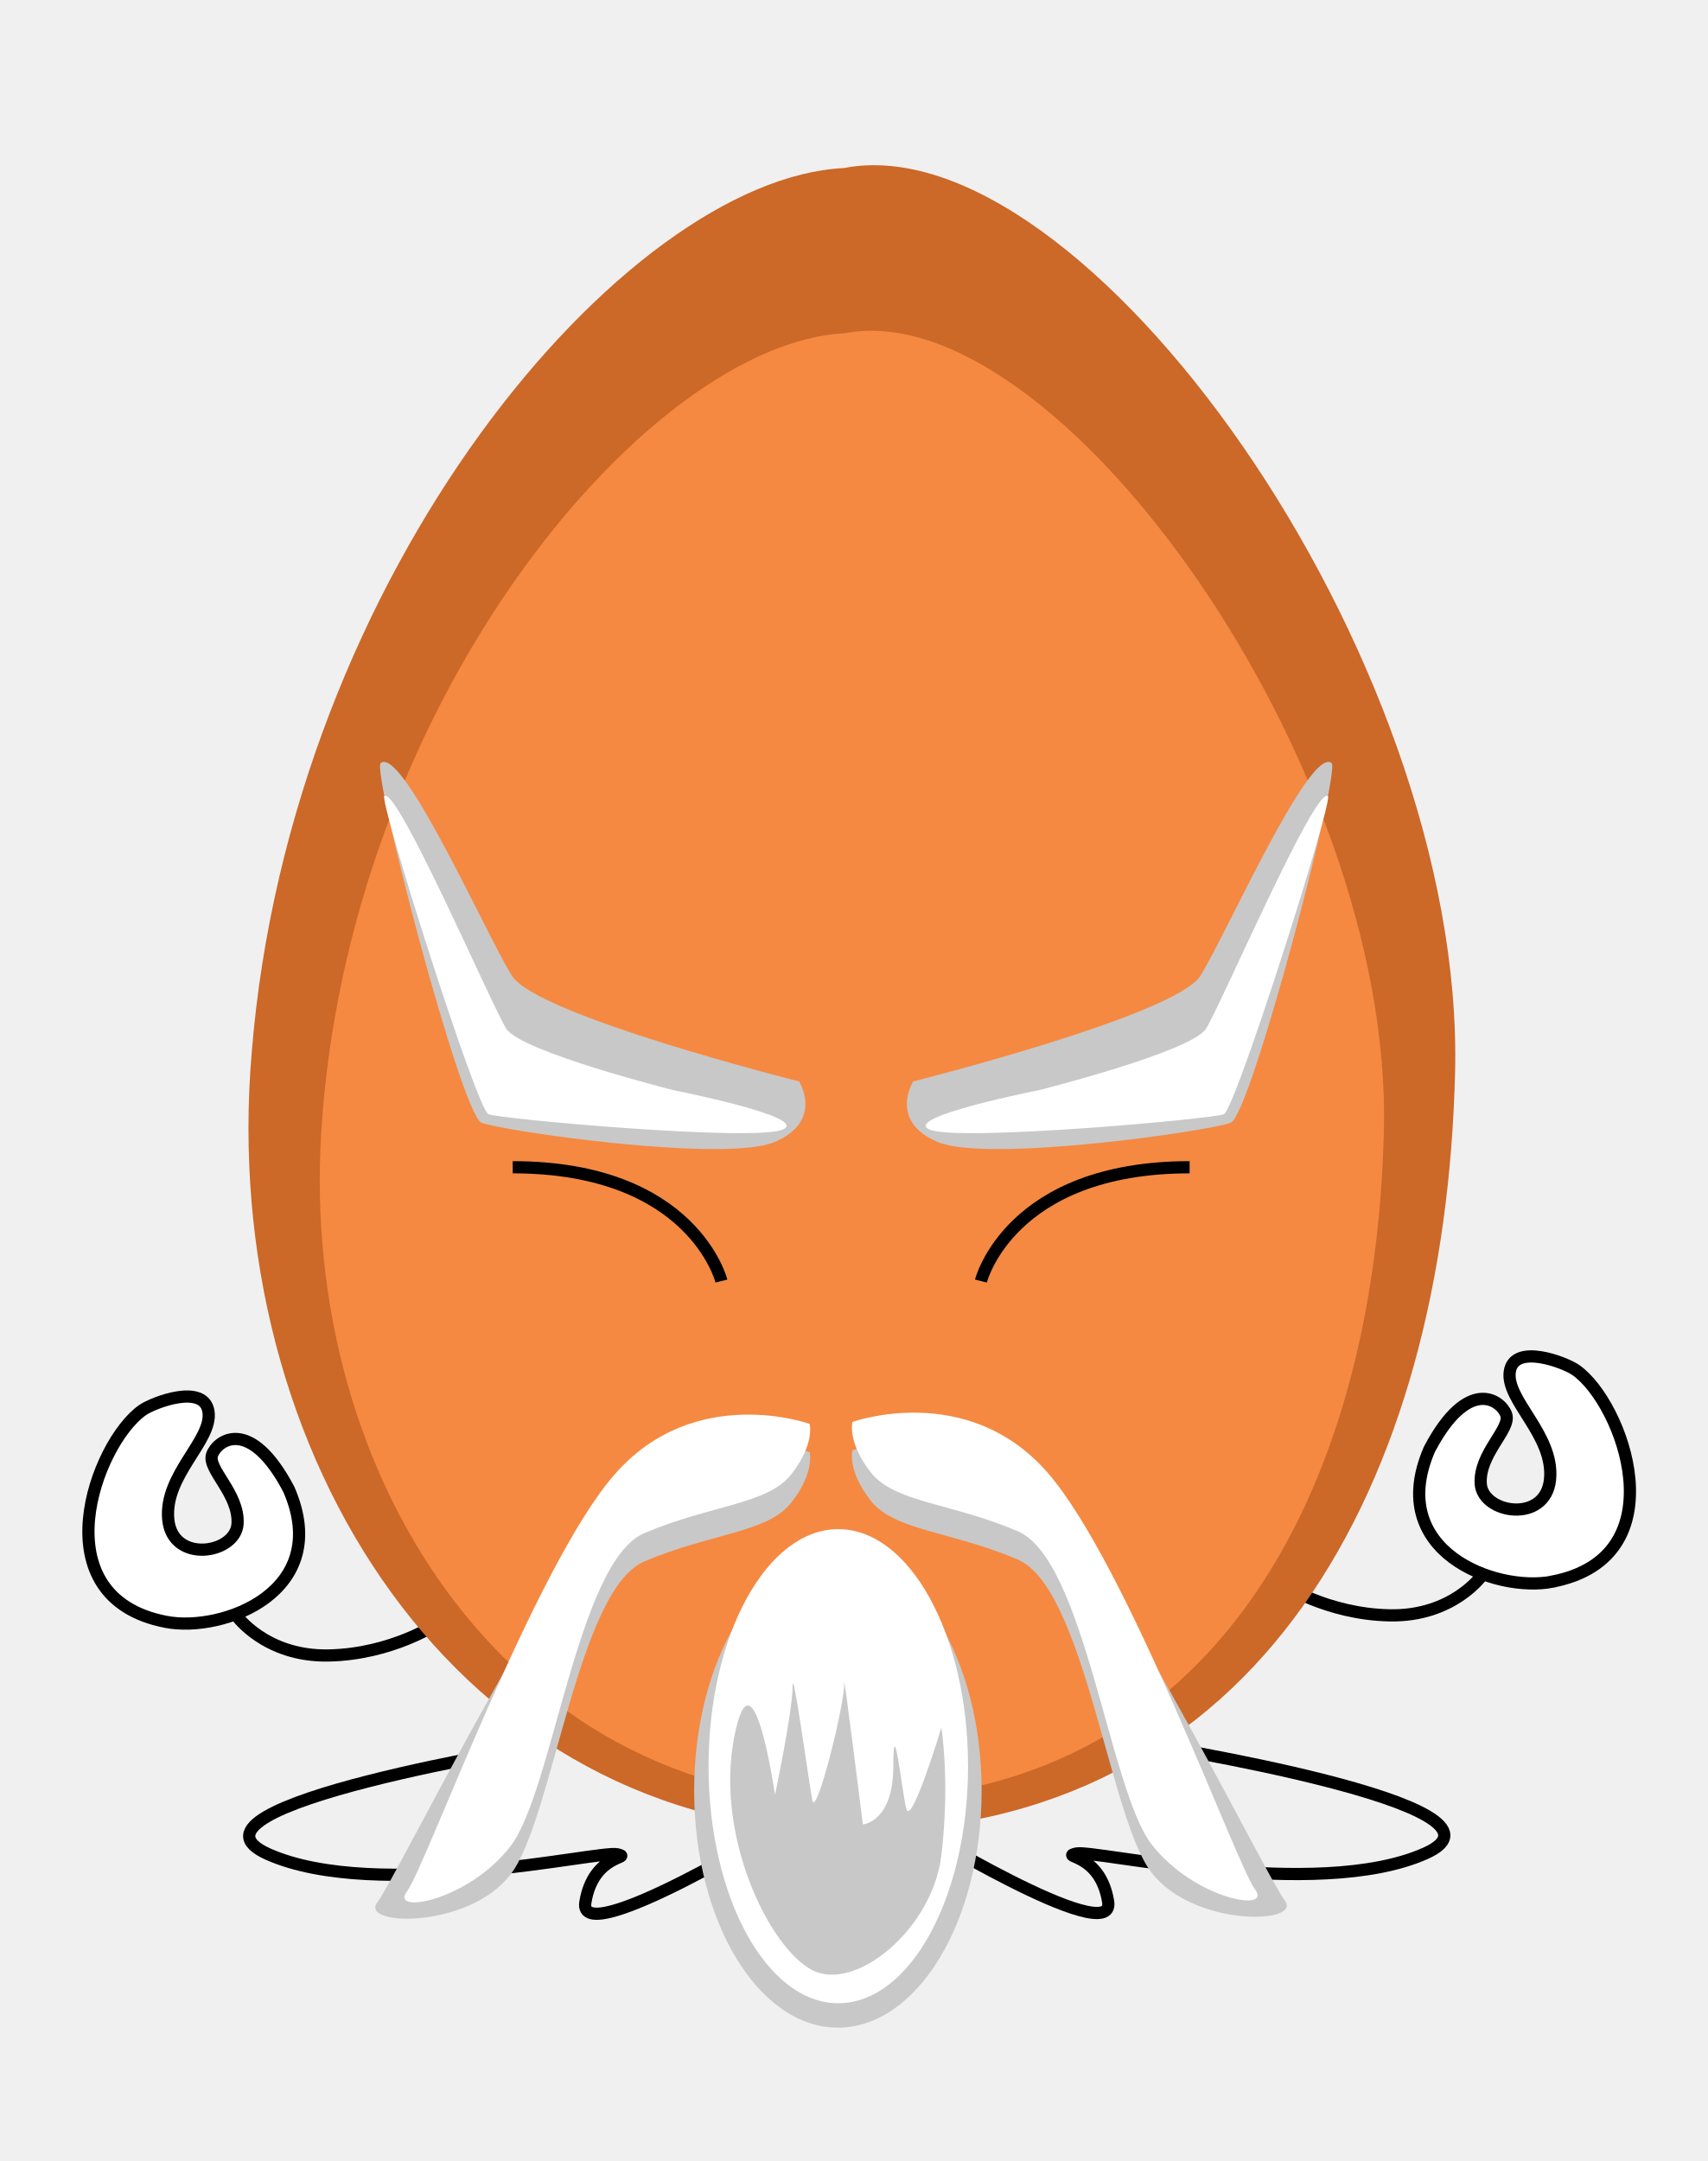
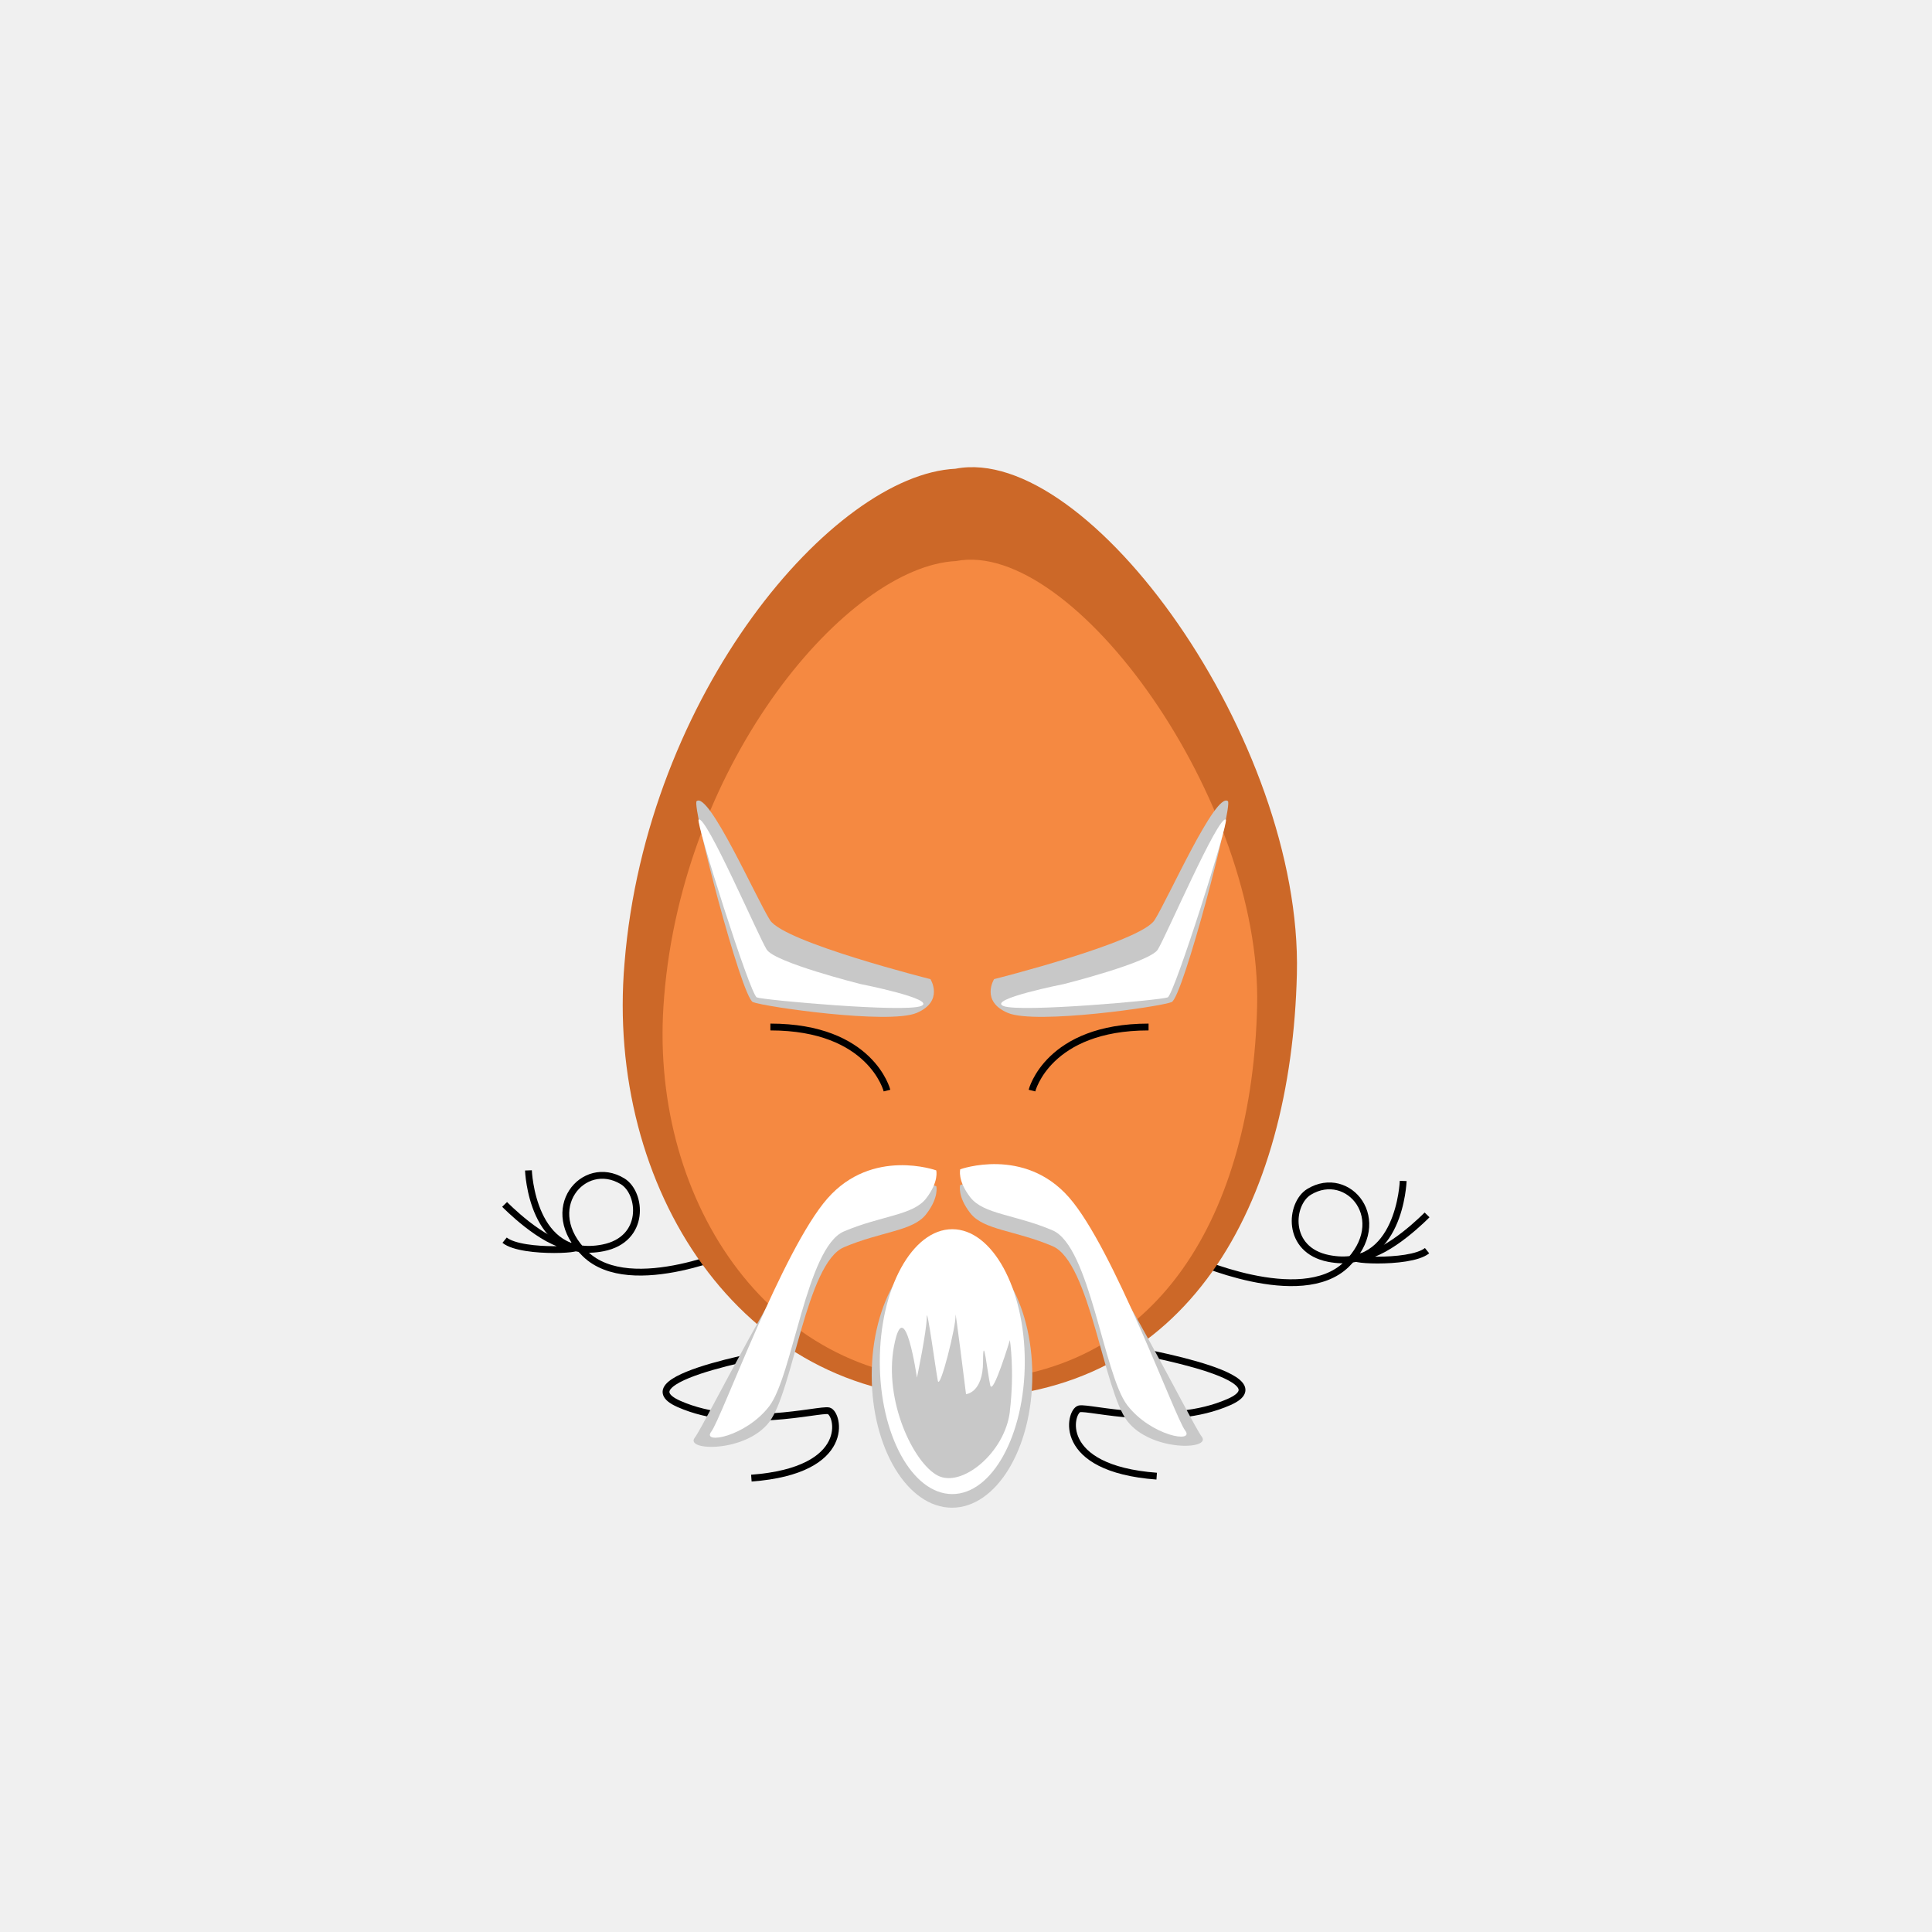
- <svg xmlns="http://www.w3.org/2000/svg" xml:space="preserve" height="177.14px" viewBox="0 0 140 177.143" width="140px" version="1.1" y="0px" x="0px" enable-background="new 0 0 140 177.143">
-   <path stroke="#000" stroke-miterlimit="10" d="m93.745 142.93s32.007 5.058 23.076 9.007c-8.93 3.949-27.168-0.333-28.584 0s1.951-0.102 2.602 3.949c0.648 4.051-16.498-6.479-16.498-6.479" fill="none" />
-   <path stroke="#000" stroke-miterlimit="10" d="m45.077 142.99s-32.006 5.059-23.077 9.008 27.168-0.334 28.584 0c1.416 0.333-1.951-0.102-2.601 3.949s16.497-6.479 16.497-6.479" fill="none" />
-   <g stroke="#000" stroke-miterlimit="10">
-     <path d="m121.49 129.13s-2.375 3.385-7.569 3.285c-5.193-0.101-8.935-2.62-8.935-2.62" fill="none" />
-     <path d="m127.24 129.66c-4.674 0.896-13.696-2.506-10.058-10.869 3.167-6.008 5.874-4.017 6.288-2.833s-2.232 3.186-2.088 5.659c0.145 2.475 5.328 3.299 5.682-0.353s-3.652-6.479-3.299-8.835c0.354-2.356 4.533-0.744 5.42-0.118 3.84 2.7 8.49 15.34-1.94 17.34z" fill="#fff" />
-   </g>
-   <g stroke="#000" stroke-miterlimit="10">
-     <path d="m19.367 132.42s2.375 3.385 7.569 3.284 8.935-2.62 8.935-2.62" fill="none" />
-     <path d="m13.616 132.95c4.674 0.896 13.695-2.506 10.057-10.87-3.167-6.008-5.874-4.017-6.288-2.833s2.231 3.186 2.087 5.66-5.327 3.299-5.681-0.354c-0.354-3.651 3.651-6.479 3.298-8.835s-4.532-0.743-5.419-0.118c-3.838 2.71-8.481 15.35 1.946 17.35z" fill="#fff" />
-   </g>
-   <path d="m20.629 86.331c3.161-39.473 30.581-71.67 48.554-72.556 19.552-3.798 50.918 39.894 50.097 74.1-0.809 33.671-15.878 62.264-49.583 62.264-32.087 0-51.862-30.95-49.068-63.809z" fill="#CC6828" />
-   <path d="m26.437 91.307c2.788-34.813 26.971-63.21 42.823-63.991 17.244-3.35 44.909 35.185 44.185 65.353-0.714 29.696-14.005 54.915-43.731 54.915-28.295 0-45.736-27.29-43.272-56.273z" fill="#F58941" />
-   <path stroke="#000" stroke-miterlimit="10" d="m80.411 105.01s2.328-9.327 17.107-9.327" fill="none" />
-   <path stroke="#000" stroke-miterlimit="10" d="m59.138 105.01s-2.329-9.327-17.108-9.327" fill="none" />
-   <path d="m65.507 88.649s2.052 3.258-2.033 4.973c-4.085 1.716-22.351-0.916-24.008-1.594-1.658-0.678-9.038-28.883-8.255-29.486 1.808-1.394 8.703 14.194 10.757 17.452 2.053 3.258 23.539 8.655 23.539 8.655z" fill="#C8C8C8" />
-   <path d="m55.214 89.367s11.317 2.231 8.937 3.23-23.146-0.866-24.112-1.262c-0.966-0.395-8.989-25.729-8.533-26.081 1.053-0.813 8.794 17.169 9.991 19.068s13.717 5.045 13.717 5.045z" fill="#fff" />
-   <ellipse cy="146.78" cx="68.685" rx="11.782" ry="19.431" fill="#C8C8C8" />
-   <ellipse cy="144.78" cx="68.719" rx="10.636" ry="19.431" fill="#fff" />
-   <path d="m77.167 152.09c-0.721 6.032-7.034 11.235-10.575 9.411-3.541-1.825-7.958-10.947-6.422-19.014s3.361 4.647 3.361 4.647 1.44-6.856 1.44-8.873 1.321 7.778 1.621 9.315c0.3 1.535 2.7-8.035 2.604-9.588s1.537 11.567 1.537 11.567 2.496-0.192 2.496-4.783 0.674 1.843 1.057 3.476c0.385 1.633 2.881-6.627 2.881-6.627s0.721 4.43 0 10.46z" fill="#C8C8C8" />
-   <path d="m69.877 118.88s9.377-3.383 15.961 4.117 17.978 30.835 19.478 32.789-7.456 2.21-10.926-2.29-5.471-23.324-10.971-25.662-10.115-2.34-12.057-4.84c-1.943-2.5-1.489-4.12-1.489-4.12z" fill="#C8C8C8" />
-   <path d="m69.877 116.56s9.377-3.384 15.961 4.116 15.535 32.238 17.035 34.192-5.01 0.808-8.48-3.692-5.471-23.324-10.971-25.662-10.115-2.338-12.057-4.838c-1.939-2.5-1.485-4.12-1.485-4.12z" fill="#fff" />
-   <path d="m66.368 119.04s-9.378-3.384-15.962 4.116-17.977 30.835-19.477 32.79c-1.5 1.953 7.453 2.21 10.922-2.29 3.471-4.5 5.471-23.324 10.971-25.662s10.116-2.338 12.058-4.838c1.942-2.5 1.488-4.12 1.488-4.12z" fill="#C8C8C8" />
-   <path d="m66.368 116.72s-9.378-3.385-15.962 4.115-15.534 32.238-17.034 34.193c-1.5 1.953 5.01 0.807 8.479-3.693 3.471-4.5 5.471-23.324 10.971-25.662s10.116-2.338 12.058-4.838c1.942-2.5 1.488-4.12 1.488-4.12z" fill="#fff" />
-   <path d="m74.856 88.649s-2.052 3.258 2.033 4.973c4.085 1.716 22.352-0.916 24.008-1.594 1.658-0.678 9.038-28.883 8.256-29.486-1.809-1.394-8.703 14.194-10.757 17.452-2.06 3.258-23.547 8.655-23.547 8.655z" fill="#C8C8C8" />
-   <path d="m85.149 89.367s-11.316 2.231-8.937 3.23 23.146-0.866 24.112-1.262c0.966-0.395 8.988-25.729 8.533-26.081-1.054-0.813-8.795 17.169-9.991 19.068s-13.71 5.045-13.71 5.045z" fill="#fff" />
+ <svg xmlns="http://www.w3.org/2000/svg" xml:space="preserve" height="283.46px" viewBox="0 0 283.464 283.464" width="283.46px" version="1.1" y="0px" x="0px" enable-background="new 0 0 283.464 283.464">
+   <path stroke="#000" stroke-miterlimit="10" d="m108.7 183.09s-16.129 7.381-22.828 0.889c-6.698-6.493-0.273-14.148 5.468-10.662 2.819 1.711 3.45 8.533-2.871 9.773-10.457 2.051-10.936-11.37-10.936-11.37" fill="none" />
+   <path stroke="#000" stroke-miterlimit="10" d="m74.036 176.71s5.528 5.686 9.552 6.104-6.927 1.271-9.552-0.854" fill="none" />
+   <path stroke="#000" stroke-miterlimit="10" d="m174.71 184.64s16.13 7.381 22.827 0.888c6.699-6.492 0.273-14.147-5.467-10.662-2.82 1.713-3.451 8.535 2.871 9.774 10.457 2.05 10.936-11.37 10.936-11.37" fill="none" />
+   <path stroke="#000" stroke-miterlimit="10" d="m209.38 178.25s-5.529 5.684-9.553 6.102 6.928 1.273 9.553-0.852" fill="none" />
+   <path stroke="#000" stroke-miterlimit="10" d="m163.87 197.7s25.389 4.051 16.459 8c-8.929 3.949-20.549 0.674-21.965 1.007s-3.601 8.759 11.346 9.874" fill="none" />
+   <path stroke="#000" stroke-miterlimit="10" d="m116.08 197.99s-25.388 4.051-16.459 8 20.55 0.674 21.966 1.008c1.416 0.333 3.6 8.758-11.346 9.873" fill="none" />
+   <path d="m91.629 141.33c3.161-39.473 30.581-71.67 48.554-72.556 19.552-3.798 50.919 39.894 50.097 74.1-0.809 33.671-15.877 62.264-49.582 62.264-32.09 0.01-51.865-30.94-49.071-63.8z" fill="#CC6828" />
+   <path d="m97.437 146.31c2.788-34.813 26.971-63.21 42.823-63.991 17.245-3.35 44.909 35.185 44.184 65.353-0.713 29.696-14.004 54.915-43.73 54.915-28.3 0-45.737-27.29-43.273-56.27z" fill="#F58941" />
+   <path stroke="#000" stroke-miterlimit="10" d="m151.41 160.01s2.329-9.327 17.108-9.327" fill="none" />
+   <path stroke="#000" stroke-miterlimit="10" d="m130.14 160.01s-2.329-9.327-17.108-9.327" fill="none" />
+   <path d="m136.51 143.65s2.052 3.258-2.033 4.973c-4.085 1.716-22.351-0.916-24.008-1.594-1.658-0.678-9.038-28.883-8.255-29.486 1.808-1.394 8.703 14.194 10.757 17.452 2.04 3.26 23.53 8.66 23.53 8.66z" fill="#C8C8C8" />
+   <path d="m126.21 144.37s11.317 2.231 8.937 3.23-23.146-0.866-24.112-1.262c-0.966-0.395-8.989-25.729-8.533-26.081 1.053-0.813 8.794 17.169 9.991 19.068s13.71 5.04 13.71 5.04z" fill="#fff" />
+   <ellipse cy="201.78" cx="139.68" rx="11.782" ry="19.431" fill="#C8C8C8" />
+   <ellipse cy="199.78" cx="139.72" rx="10.636" ry="19.431" fill="#fff" />
+   <path d="m148.17 207.09c-0.721 6.032-7.034 11.235-10.575 9.411-3.541-1.825-7.958-10.947-6.422-19.014s3.361 4.647 3.361 4.647 1.44-6.856 1.44-8.873 1.321 7.778 1.621 9.315c0.3 1.535 2.7-8.035 2.604-9.588s1.537 11.567 1.537 11.567 2.497-0.192 2.497-4.783 0.673 1.843 1.057 3.476 2.881-6.627 2.881-6.627 0.71 4.43-0.01 10.46z" fill="#C8C8C8" />
+   <path d="m140.88 173.88s9.378-3.383 15.962 4.117 17.978 30.835 19.478 32.789-7.453 2.211-10.923-2.289c-3.471-4.5-5.471-23.324-10.971-25.662s-10.12-2.34-12.06-4.84c-1.95-2.5-1.49-4.12-1.49-4.12z" fill="#C8C8C8" />
+   <path d="m140.88 171.56s9.378-3.384 15.962 4.116 15.534 32.238 17.034 34.192-5.01 0.808-8.479-3.692c-3.471-4.5-5.471-23.324-10.971-25.662s-10.116-2.338-12.058-4.838c-1.94-2.5-1.48-4.12-1.48-4.12z" fill="#fff" />
+   <path d="m137.37 174.04s-9.378-3.384-15.962 4.116-17.977 30.835-19.477 32.79c-1.5 1.953 7.453 2.21 10.922-2.29 3.471-4.5 5.471-23.324 10.971-25.662s10.116-2.338 12.058-4.838c1.94-2.5 1.49-4.12 1.49-4.12z" fill="#C8C8C8" />
+   <path d="m137.37 171.72s-9.378-3.385-15.962 4.115-15.534 32.238-17.034 34.193c-1.5 1.953 5.01 0.807 8.479-3.693 3.471-4.5 5.471-23.324 10.971-25.662s10.116-2.338 12.058-4.838c1.93-2.5 1.48-4.12 1.48-4.12z" fill="#fff" />
+   <path d="m145.86 143.65s-2.052 3.258 2.032 4.973c4.086 1.716 22.352-0.916 24.009-1.594s9.038-28.883 8.255-29.486c-1.808-1.394-8.702 14.194-10.756 17.452-2.06 3.26-23.54 8.66-23.54 8.66z" fill="#C8C8C8" />
+   <path d="m156.15 144.37s-11.316 2.231-8.936 3.23 23.146-0.866 24.111-1.262c0.967-0.395 8.989-25.729 8.533-26.081-1.053-0.813-8.794 17.169-9.99 19.068-1.19 1.89-13.71 5.04-13.71 5.04z" fill="#fff" />
</svg>
